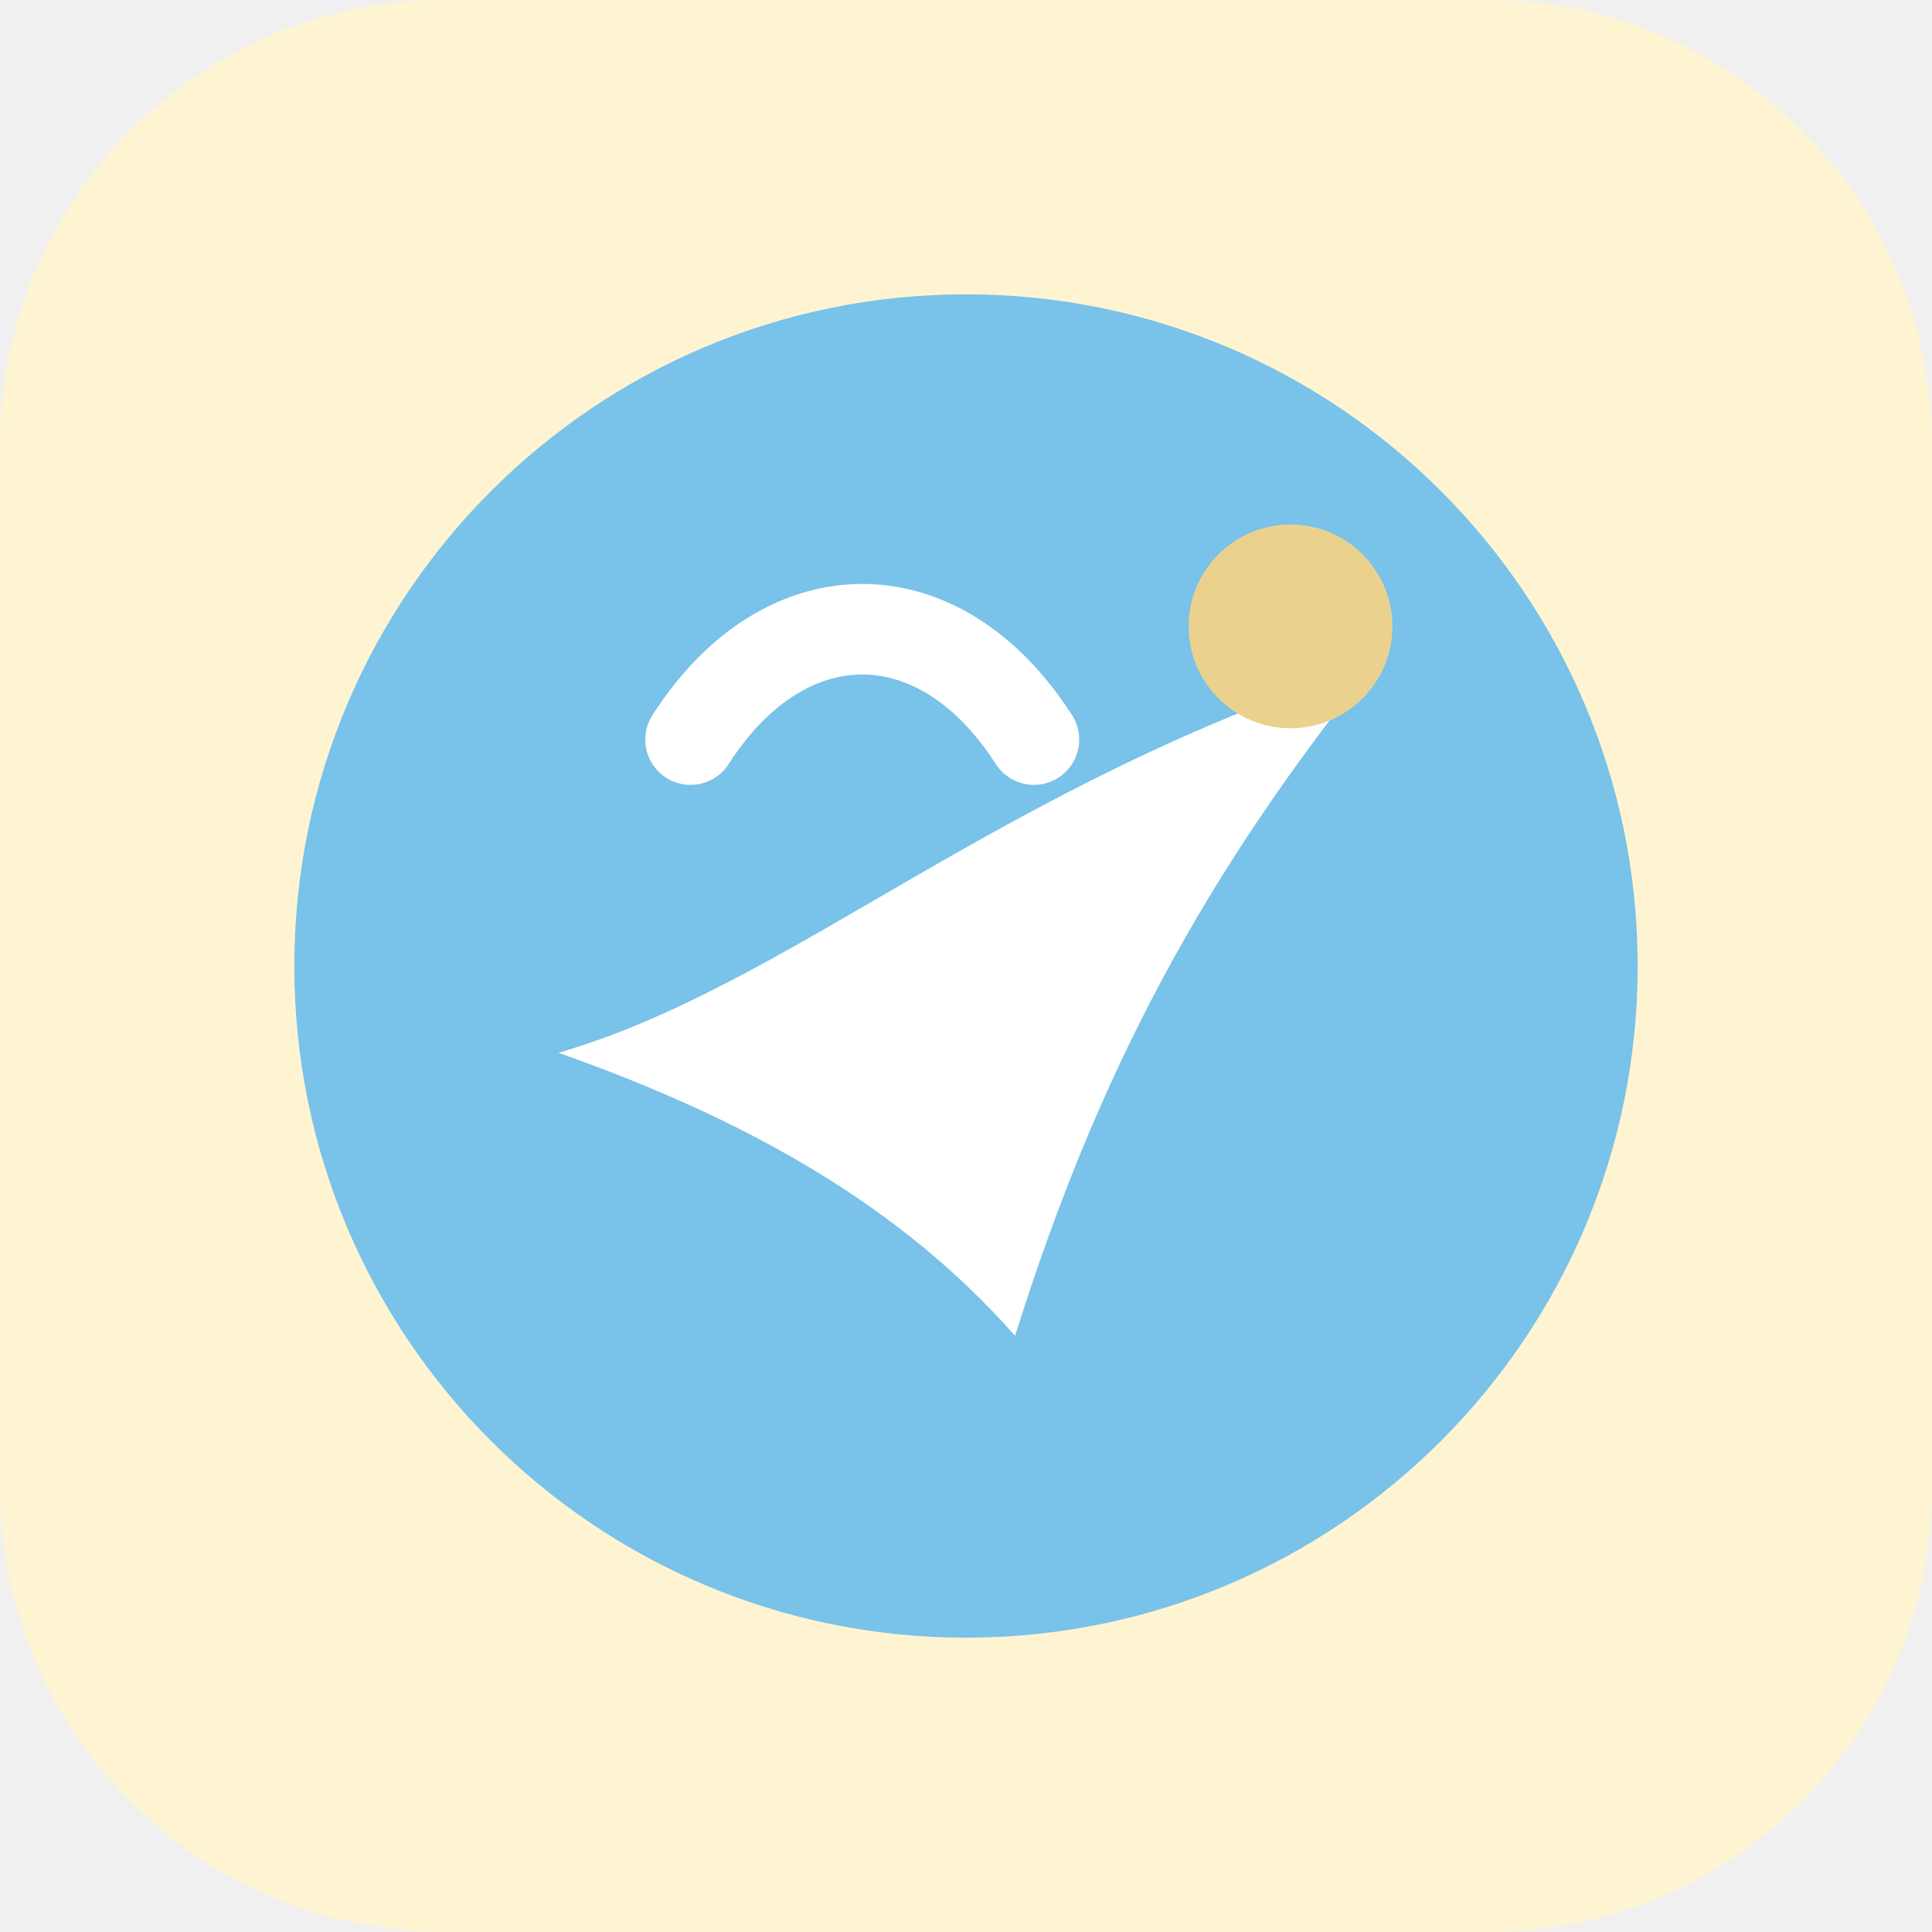
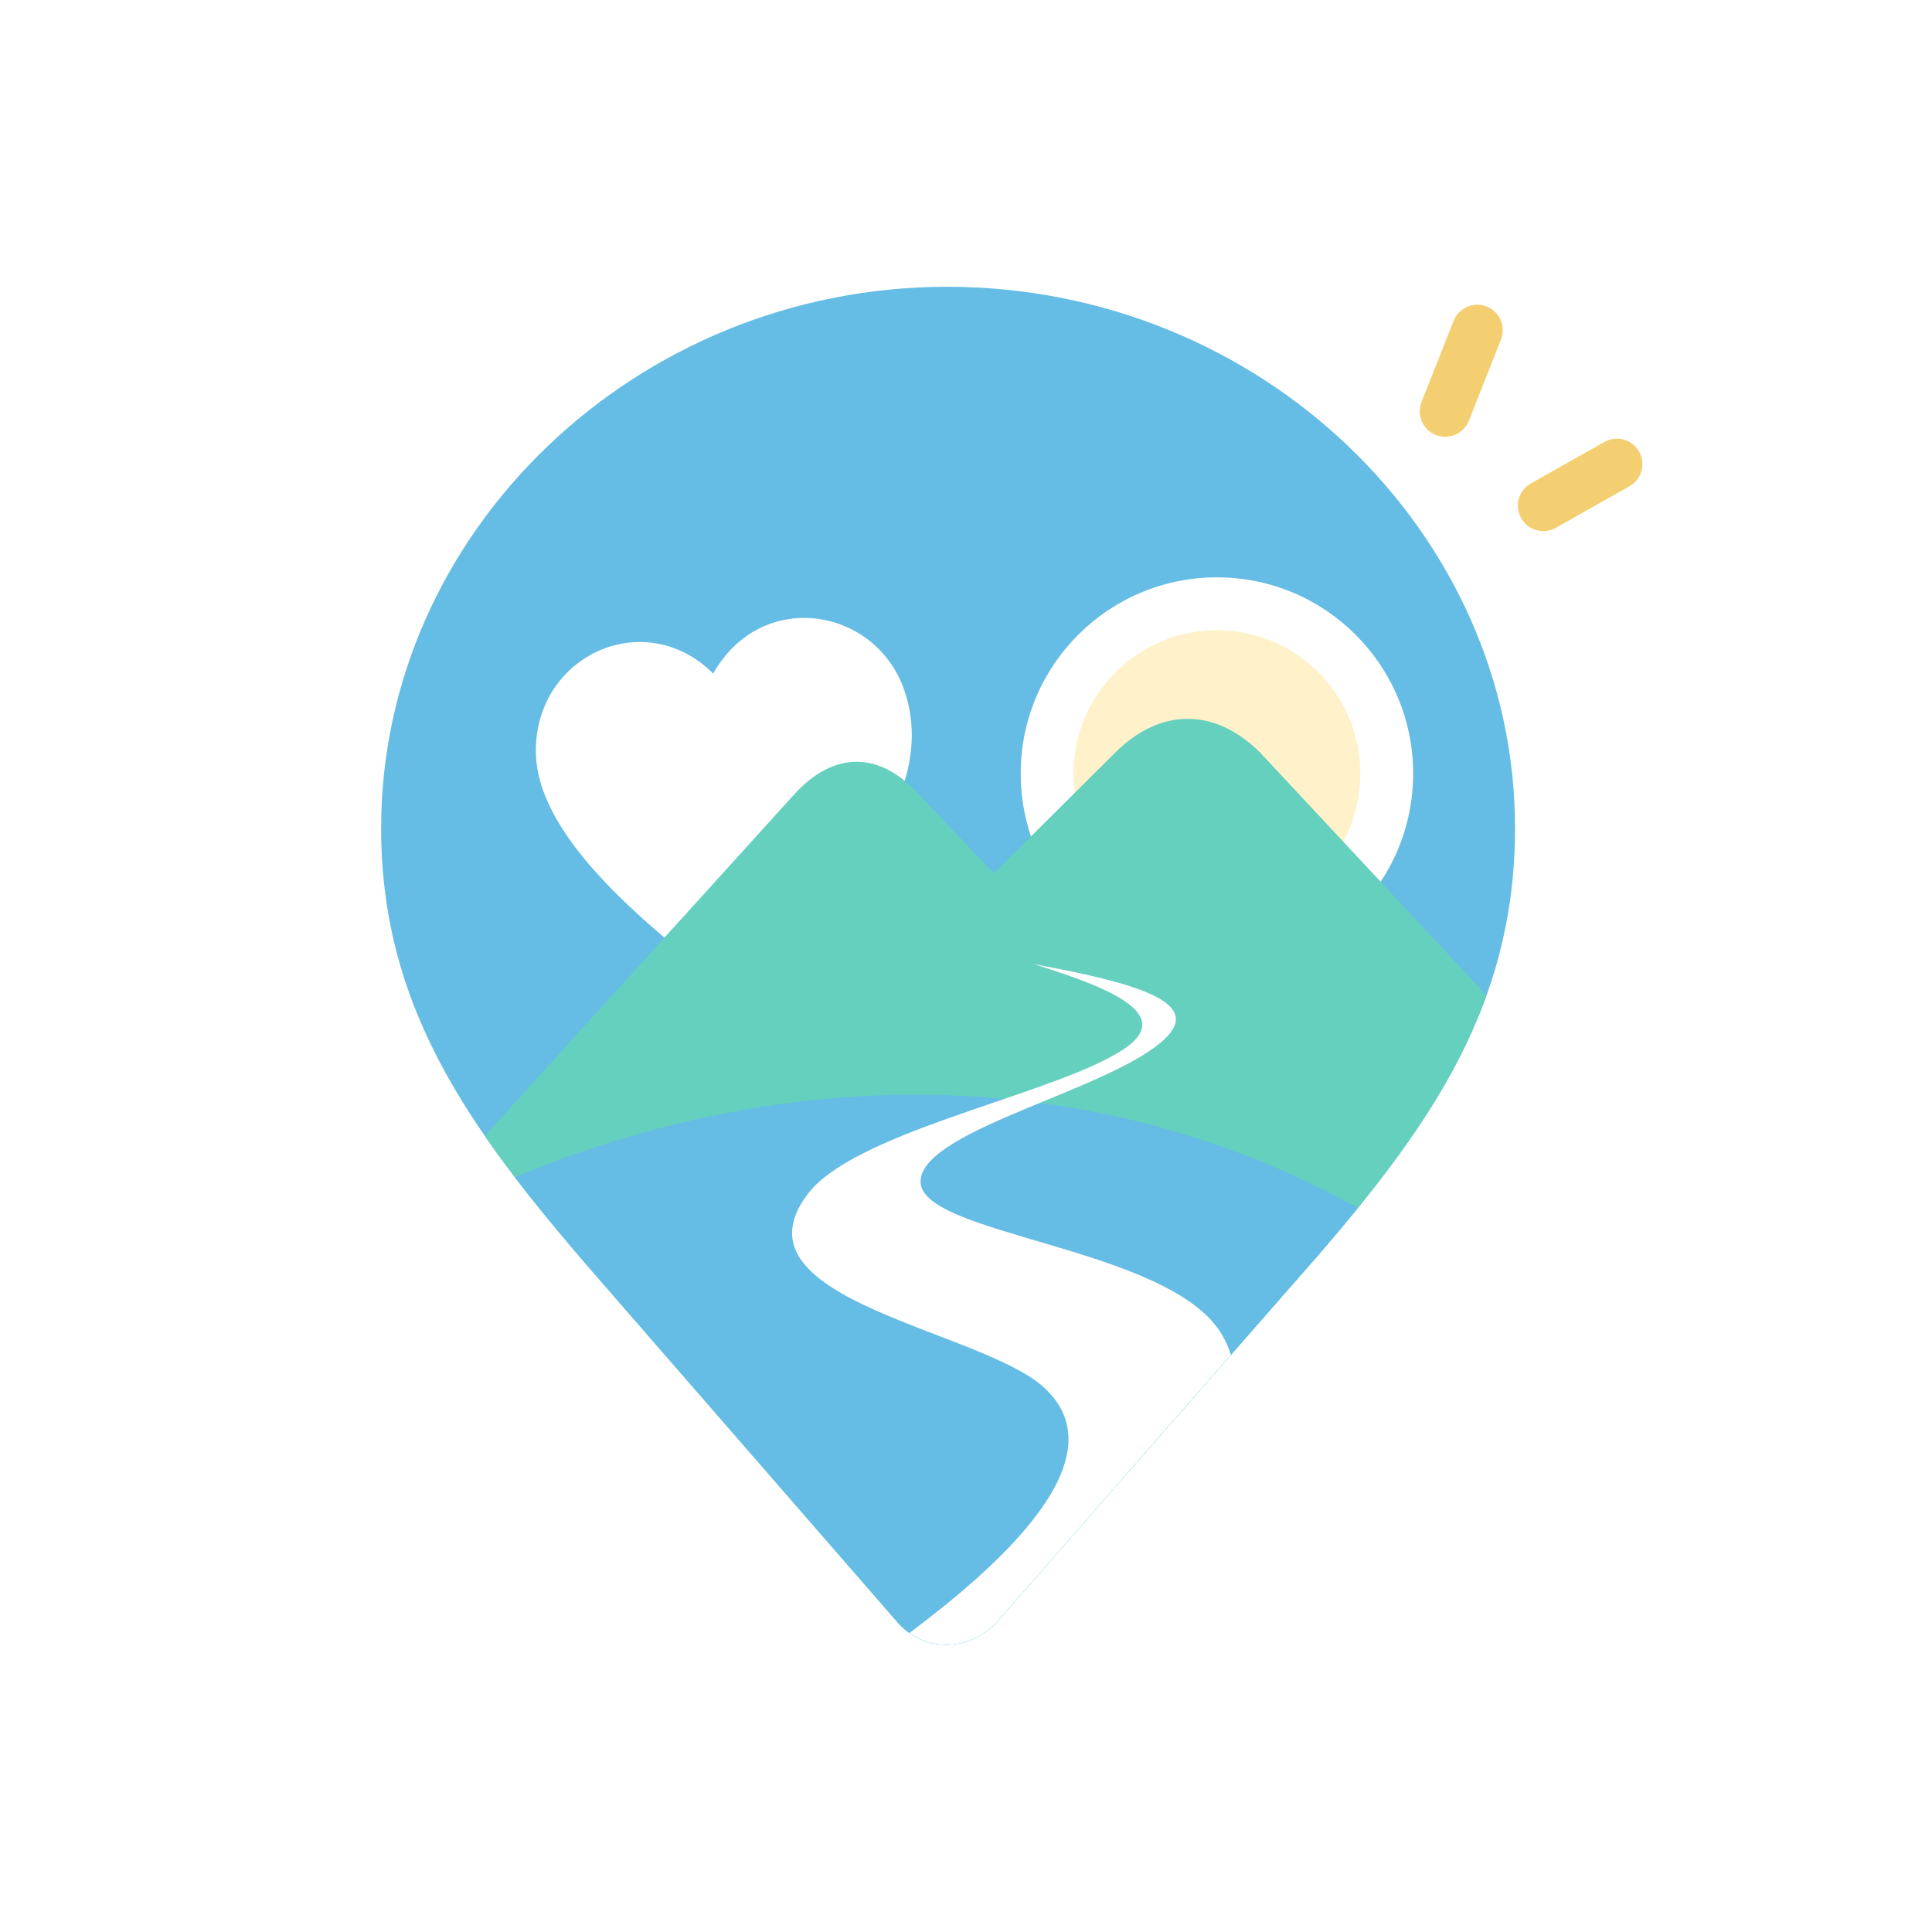
- <svg xmlns="http://www.w3.org/2000/svg" viewBox="0 0 512 512">
-   <rect width="512" height="512" rx="118" fill="#fff4d2" />
-   <circle cx="256" cy="256" r="178" fill="#79c2e9" />
-   <path d="M148 279c62-18 116-71 216-103-45 56-73 108-95 178-30-34-70-57-121-75Z" fill="#fff" />
-   <circle cx="342" cy="166" r="27" fill="#ead28e" />
-   <path d="M183 196c25-39 66-39 91 0" fill="none" stroke="#fff" stroke-width="24" stroke-linecap="round" />
+ <svg xmlns="http://www.w3.org/2000/svg" viewBox="0 0 1024 1024" fill="none">
+   <rect width="1024" height="1024" fill="#FFFFFF" />
+   <defs>
+     <clipPath id="pin">
+       <path d="M502 152C337 152 202 282 202 439c0 99 51 165 119 243l154 177c14 17 39 17 54 0l155-177c69-78 119-144 119-243 0-157-135-287-301-287Z" />
+     </clipPath>
+   </defs>
+   <path d="M502 152C337 152 202 282 202 439c0 99 51 165 119 243l154 177c14 17 39 17 54 0l155-177c69-78 119-144 119-243 0-157-135-287-301-287Z" fill="#65BCE5" />
+   <g clip-path="url(#pin)">
+     <circle cx="645" cy="410" r="104" fill="#FFFFFF" />
+     <circle cx="645" cy="410" r="76" fill="#FFF1C9" />
+     <path d="M389 527c-34-28-105-79-105-129 0-51 58-77 94-41 26-46 88-35 102 11 18 58-42 116-91 159Z" fill="#FFFFFF" />
+     <path d="m425 564 166-165c24-24 53-24 77 0l181 194v190H425Z" fill="#65D0BE" />
+     <path d="m247 613 174-192c21-23 45-23 66 0l132 139 63-56c22-19 45-18 65 3l120 134v260H247Z" fill="#65D0BE" />
+     <path d="M248 635c151-71 319-75 462 0 77 40 123 73 158 115v165H248Z" fill="#65BCE5" />
+     <path d="M548 511c45 14 79 29 41 49-40 22-137 41-161 73-43 57 96 72 127 104 31 31-2 80-96 145h55c101-66 161-127 134-174-27-48-164-53-160-83 3-27 103-48 130-75 19-19-16-29-70-39Z" fill="#FFFFFF" />
+   </g>
+   <path d="m766 218 17-43M818 268l39-22" stroke="#F4CF72" stroke-width="27" stroke-linecap="round" />
</svg>
